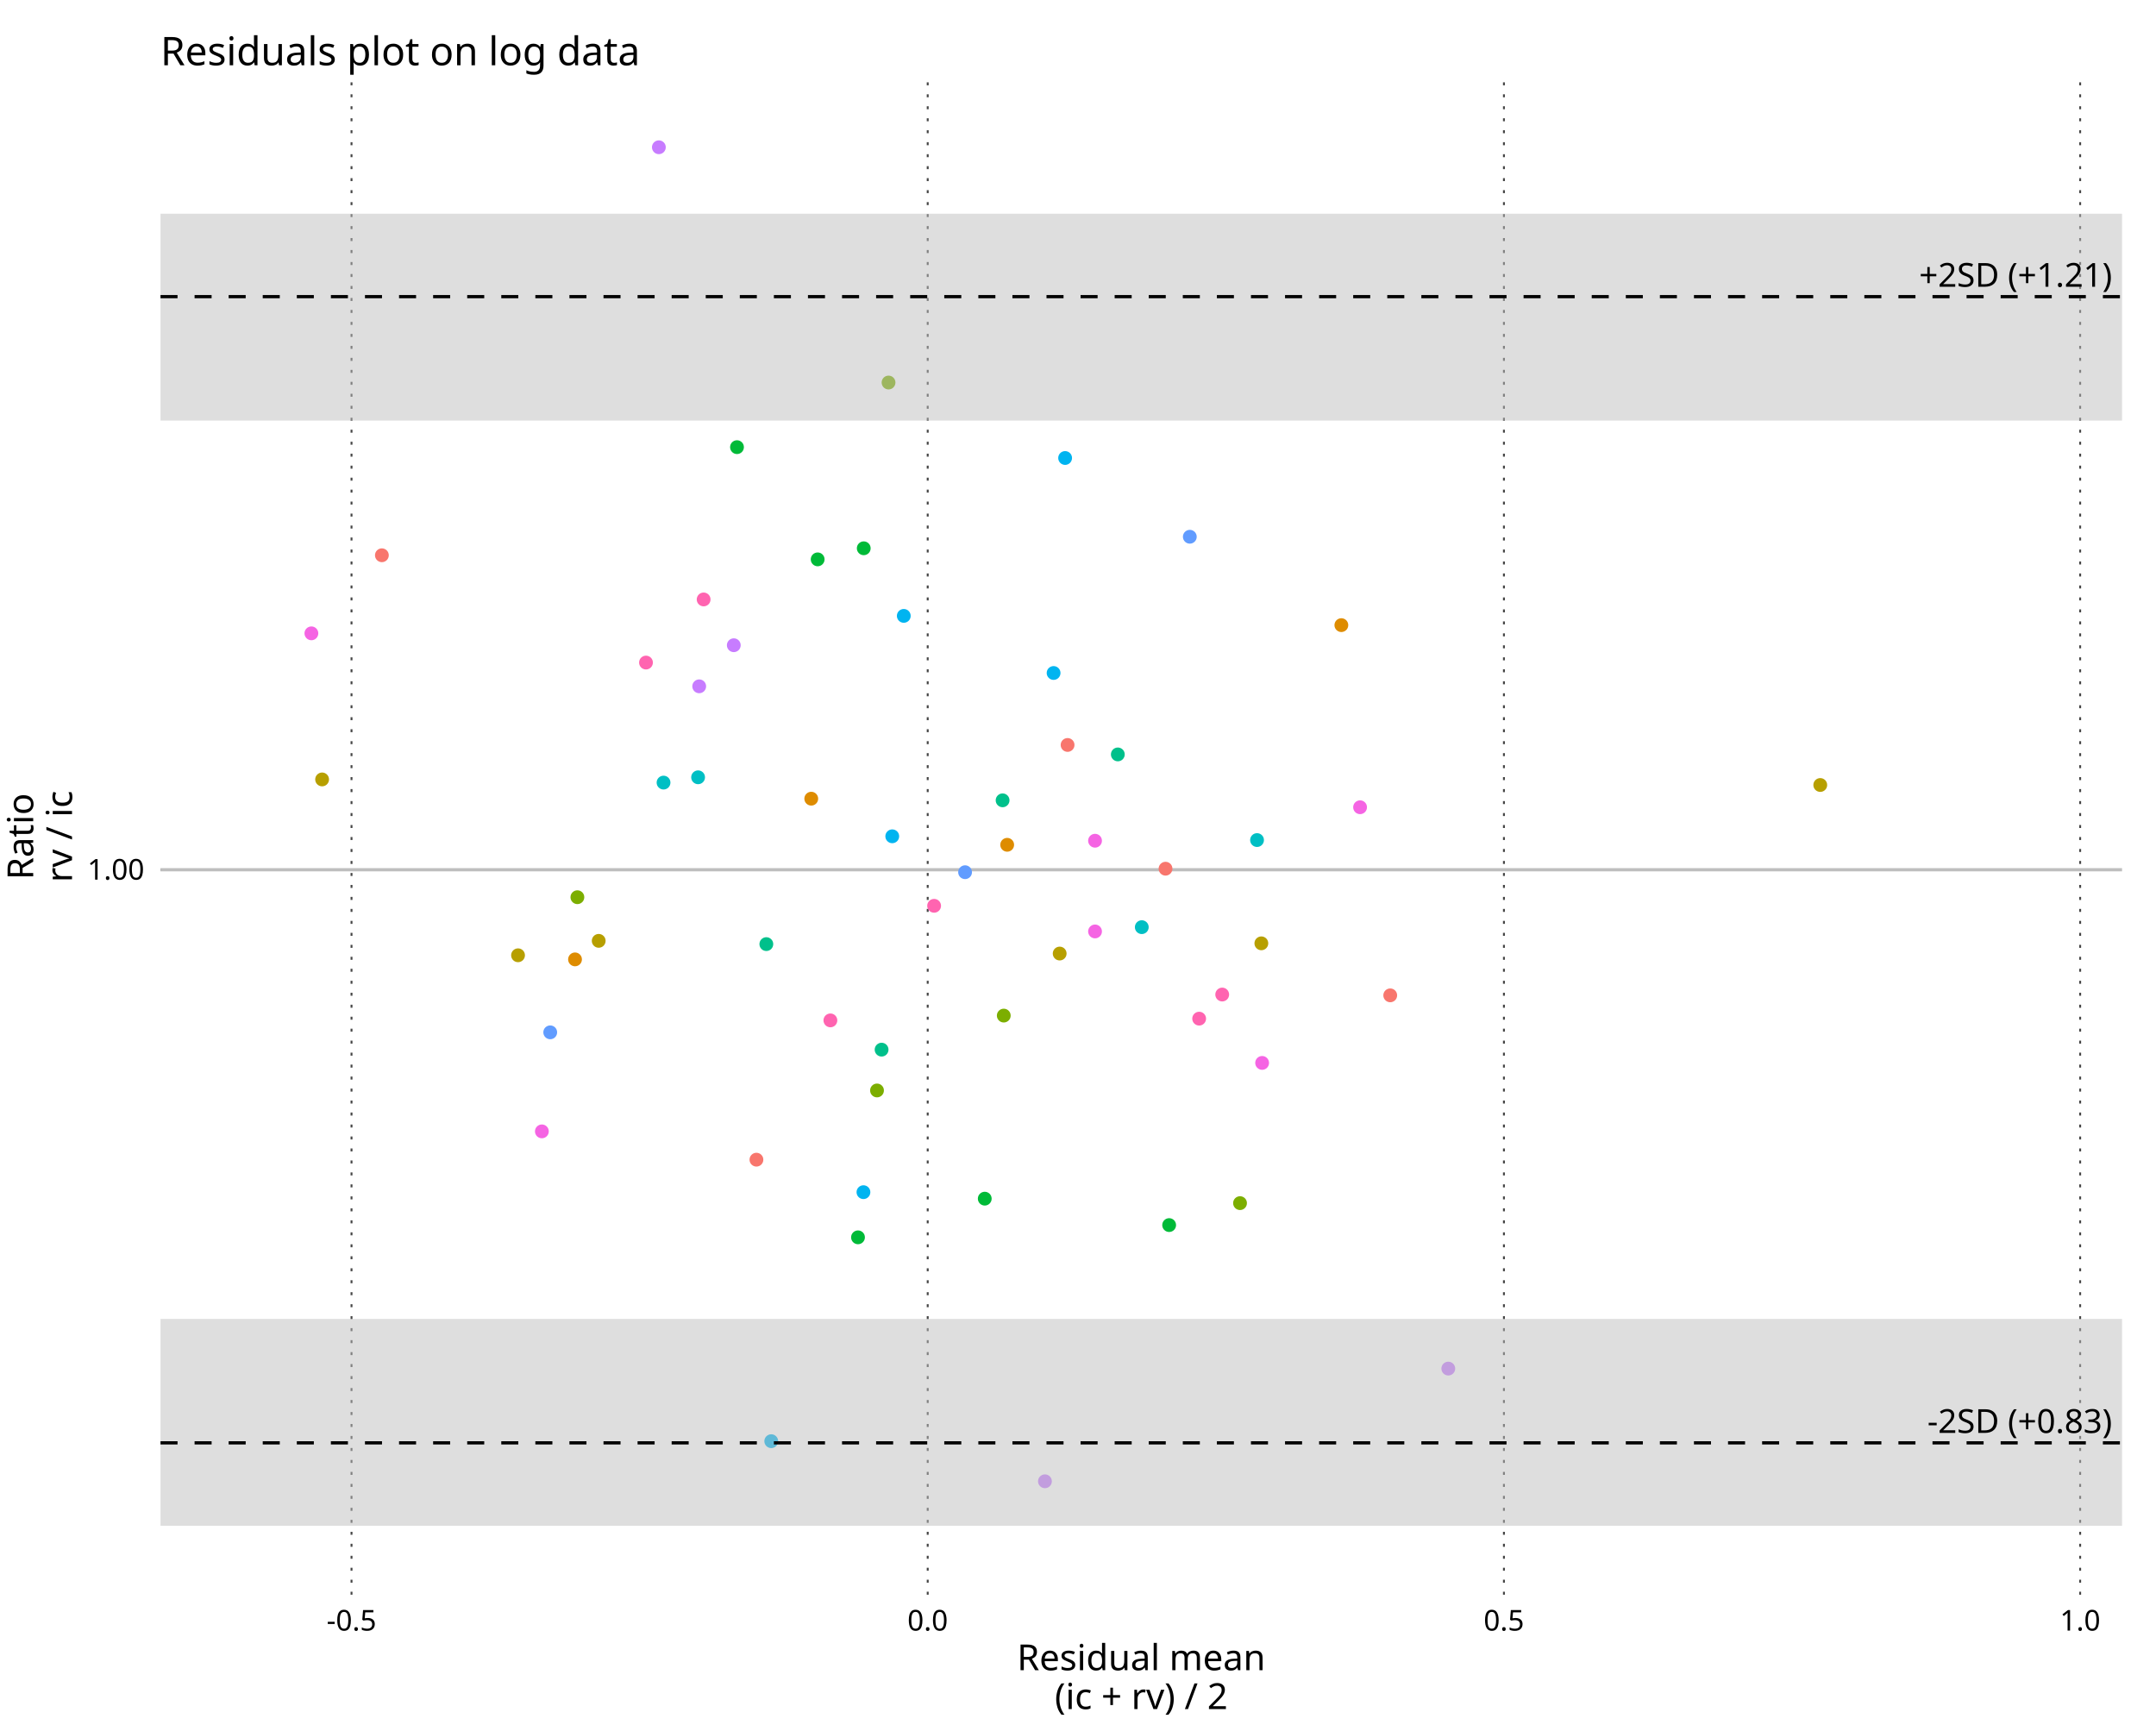
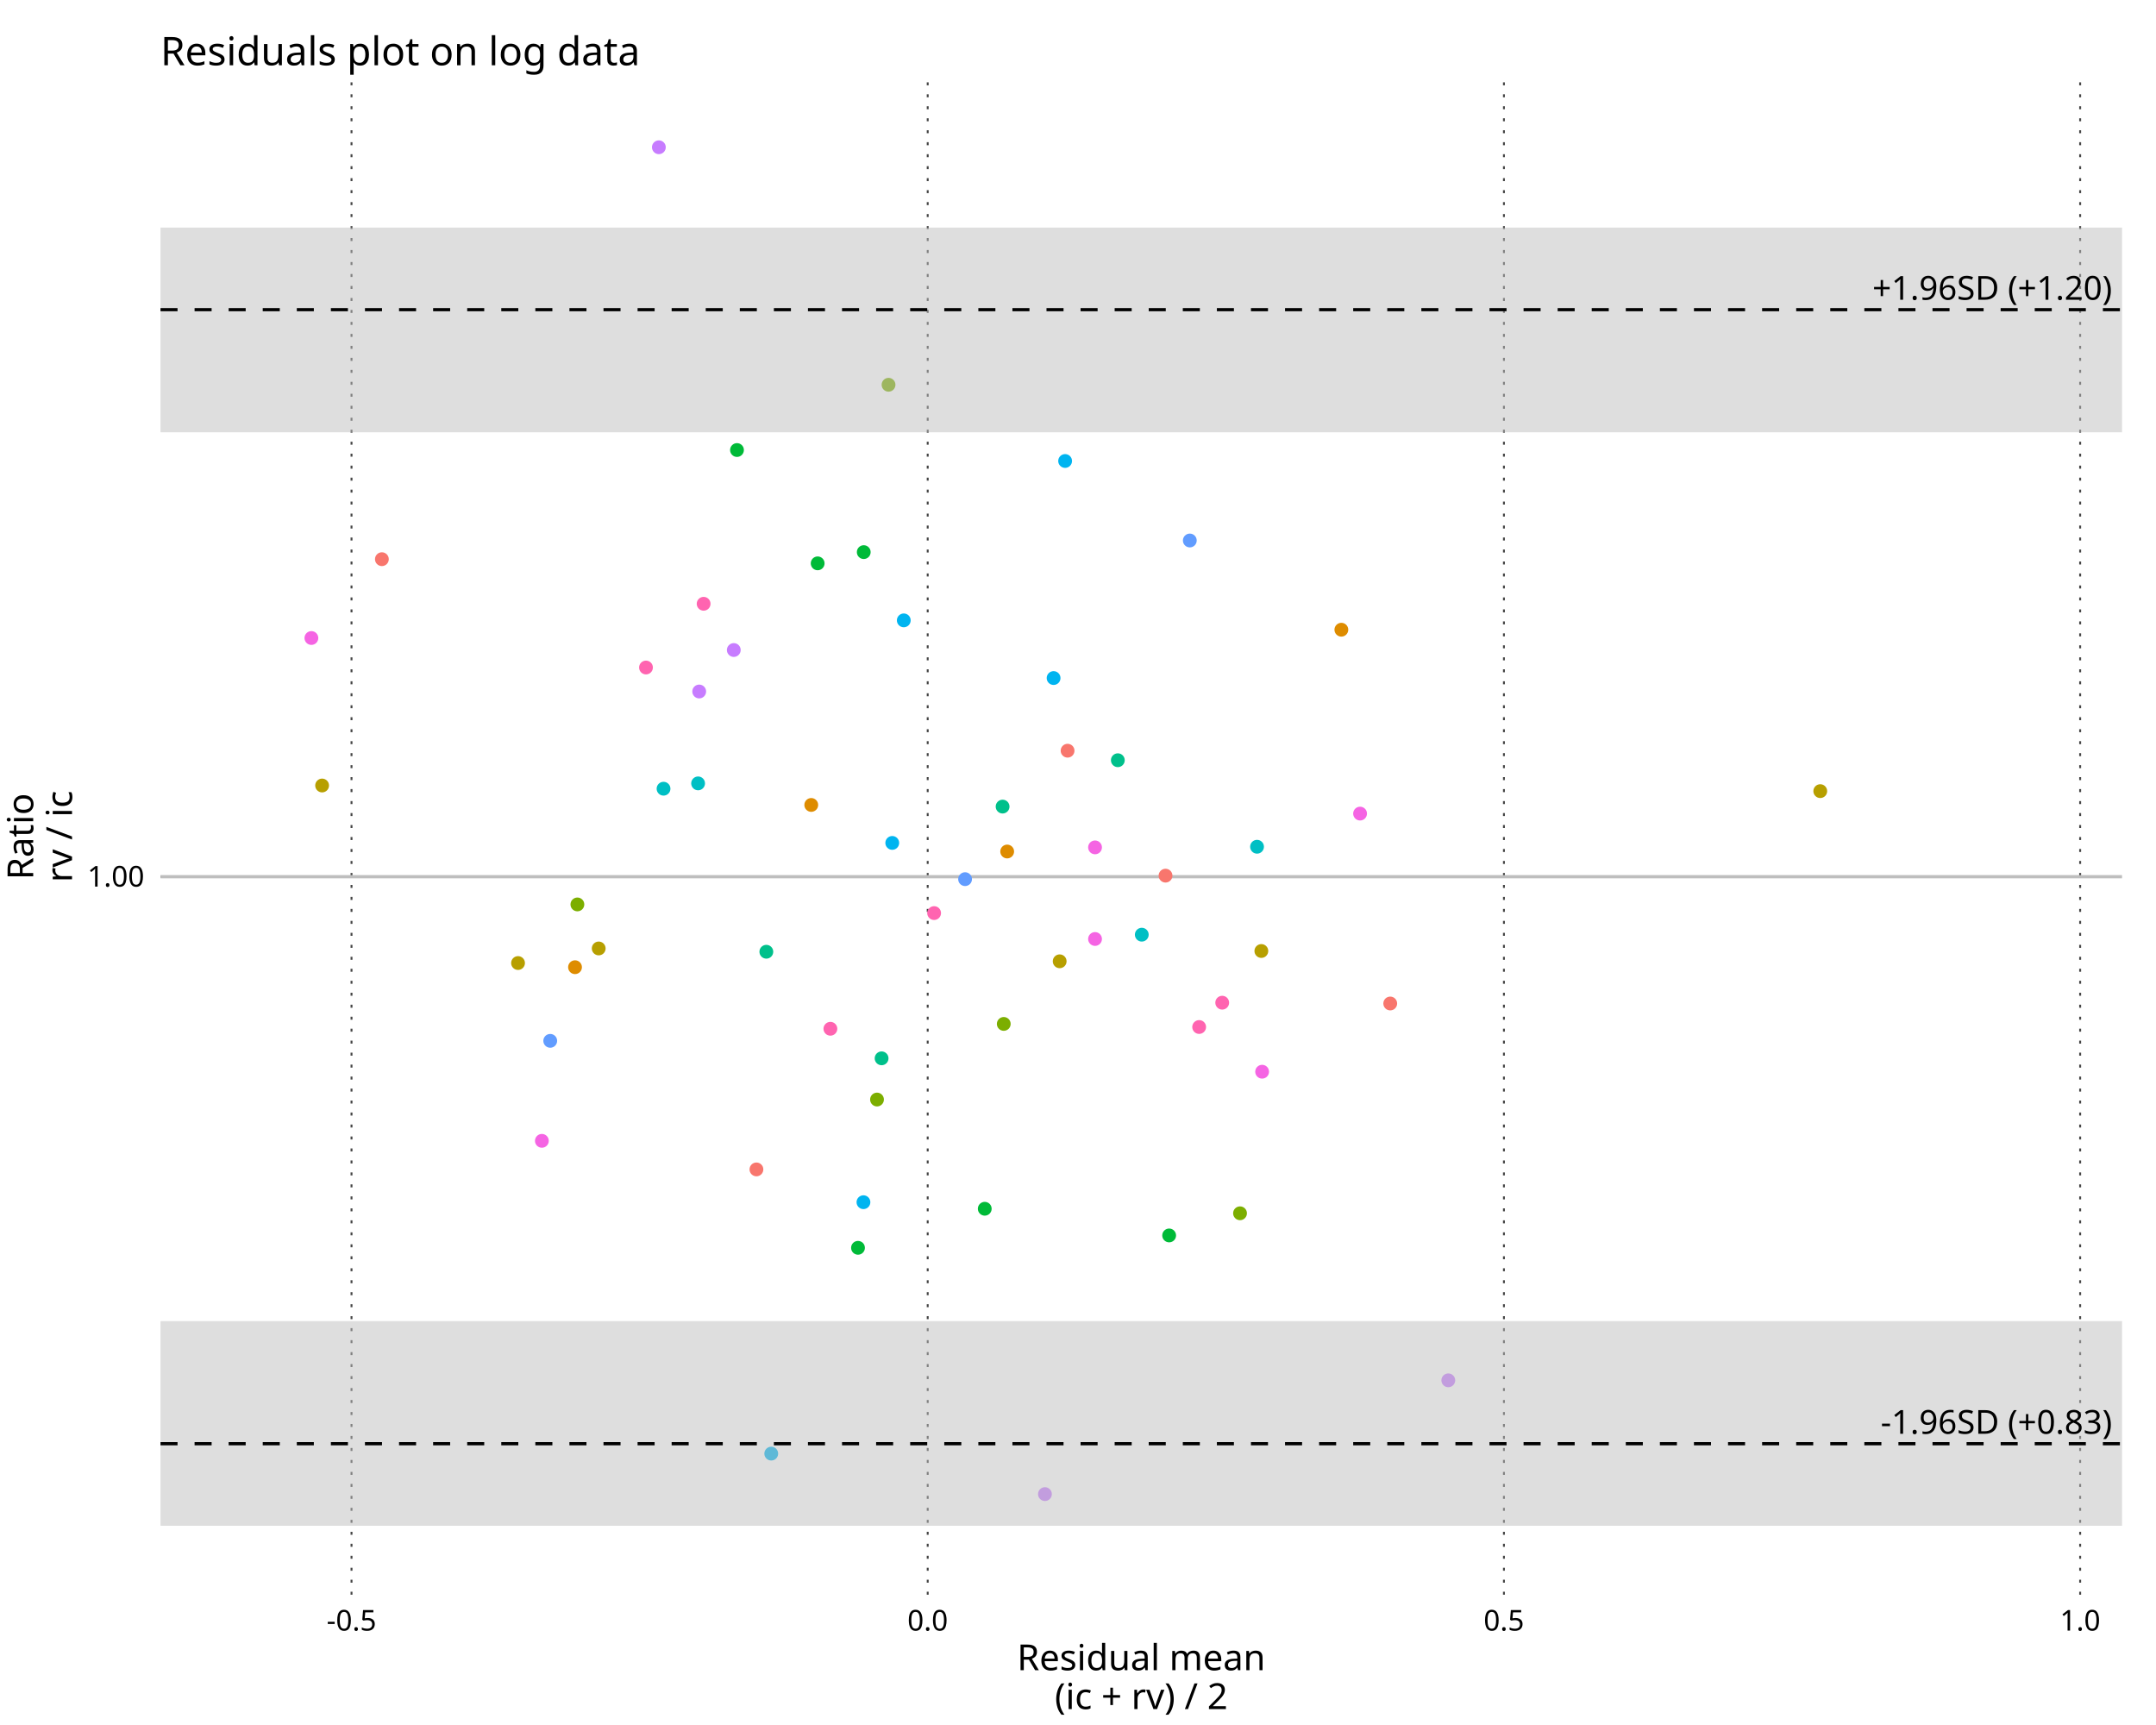
<svg xmlns="http://www.w3.org/2000/svg" class="svglite" data-engine-version="2.0" width="720.00pt" height="576.00pt" viewBox="0 0 720.00 576.00">
  <defs>
    <style type="text/css">
    .svglite line, .svglite polyline, .svglite polygon, .svglite path, .svglite rect, .svglite circle {
      fill: none;
      stroke: #000000;
      stroke-linecap: round;
      stroke-linejoin: round;
      stroke-miterlimit: 10.00;
    }
  </style>
  </defs>
  <rect width="100%" height="100%" style="stroke: none; fill: #FFFFFF;" />
  <defs>
    <clipPath id="cpMC4wMHw3MjAuMDB8MC4wMHw1NzYuMDA=">
      <rect x="0.00" y="0.00" width="720.00" height="576.00" />
    </clipPath>
  </defs>
  <g clip-path="url(#cpMC4wMHw3MjAuMDB8MC4wMHw1NzYuMDA=)">
</g>
  <defs>
    <clipPath id="cpNTMuNjB8NzA4LjY2fDI2LjE1fDUzMi40OQ==">
      <rect x="53.60" y="26.15" width="655.06" height="506.34" />
    </clipPath>
  </defs>
  <g clip-path="url(#cpNTMuNjB8NzA4LjY2fDI2LjE1fDUzMi40OQ==)">
-     <polyline points="53.60,290.42 708.66,290.42 " style="stroke-width: 0.64; stroke: #454545; stroke-dasharray: 1.00,3.00; stroke-linecap: butt;" />
+     <polyline points="53.60,292.74 708.66,292.74 " style="stroke-width: 0.64; stroke: #454545; stroke-dasharray: 1.00,3.00; stroke-linecap: butt;" />
    <polyline points="117.39,532.49 117.39,26.15 " style="stroke-width: 0.64; stroke: #454545; stroke-dasharray: 1.00,3.00; stroke-linecap: butt;" />
    <polyline points="309.81,532.49 309.81,26.15 " style="stroke-width: 0.64; stroke: #454545; stroke-dasharray: 1.00,3.00; stroke-linecap: butt;" />
    <polyline points="502.24,532.49 502.24,26.15 " style="stroke-width: 0.64; stroke: #454545; stroke-dasharray: 1.00,3.00; stroke-linecap: butt;" />
    <polyline points="694.67,532.49 694.67,26.15 " style="stroke-width: 0.64; stroke: #454545; stroke-dasharray: 1.00,3.00; stroke-linecap: butt;" />
-     <polyline points="53.60,290.42 60.42,290.42 67.25,290.42 74.07,290.42 80.89,290.42 87.72,290.42 94.54,290.42 101.36,290.42 108.19,290.42 115.01,290.42 121.83,290.42 128.66,290.42 135.48,290.42 142.30,290.42 149.13,290.42 155.95,290.42 162.78,290.42 169.60,290.42 176.42,290.42 183.25,290.42 190.07,290.42 196.89,290.42 203.72,290.42 210.54,290.42 217.36,290.42 224.19,290.42 231.01,290.42 237.83,290.42 244.66,290.42 251.48,290.42 258.31,290.42 265.13,290.42 271.95,290.42 278.78,290.42 285.60,290.42 292.42,290.42 299.25,290.42 306.07,290.42 312.89,290.42 319.72,290.42 326.54,290.42 333.36,290.42 340.19,290.42 347.01,290.42 353.84,290.42 360.66,290.42 367.48,290.42 374.31,290.42 381.13,290.42 387.95,290.42 394.78,290.42 401.60,290.42 408.42,290.42 415.25,290.42 422.07,290.42 428.89,290.42 435.72,290.42 442.54,290.42 449.37,290.42 456.19,290.42 463.01,290.42 469.84,290.42 476.66,290.42 483.48,290.42 490.31,290.42 497.13,290.42 503.95,290.42 510.78,290.42 517.60,290.42 524.42,290.42 531.25,290.42 538.07,290.42 544.90,290.42 551.72,290.42 558.54,290.42 565.37,290.42 572.19,290.42 579.01,290.42 585.84,290.42 592.66,290.42 599.48,290.42 606.31,290.42 613.13,290.42 619.95,290.42 626.78,290.42 633.60,290.42 640.43,290.42 647.25,290.42 654.07,290.42 660.90,290.42 667.72,290.42 674.54,290.42 681.37,290.42 688.19,290.42 695.01,290.42 701.84,290.42 708.66,290.42 " style="stroke-width: 1.07; stroke: #BEBEBE; stroke-linecap: butt;" />
-     <circle cx="389.23" cy="290.07" r="1.95" style="stroke-width: 0.71; stroke: #F8766D; fill: #F8766D;" />
-     <circle cx="127.53" cy="185.41" r="1.95" style="stroke-width: 0.71; stroke: #F8766D; fill: #F8766D;" />
-     <circle cx="464.27" cy="332.36" r="1.95" style="stroke-width: 0.71; stroke: #F8766D; fill: #F8766D;" />
-     <circle cx="252.61" cy="387.23" r="1.95" style="stroke-width: 0.71; stroke: #F8766D; fill: #F8766D;" />
-     <circle cx="356.52" cy="248.75" r="1.95" style="stroke-width: 0.71; stroke: #F8766D; fill: #F8766D;" />
-     <circle cx="192.03" cy="320.35" r="1.95" style="stroke-width: 0.71; stroke: #DE8C00; fill: #DE8C00;" />
-     <circle cx="447.95" cy="208.74" r="1.95" style="stroke-width: 0.71; stroke: #DE8C00; fill: #DE8C00;" />
-     <circle cx="336.35" cy="282.09" r="1.95" style="stroke-width: 0.71; stroke: #DE8C00; fill: #DE8C00;" />
-     <circle cx="270.92" cy="266.69" r="1.95" style="stroke-width: 0.71; stroke: #DE8C00; fill: #DE8C00;" />
-     <circle cx="107.57" cy="260.26" r="1.95" style="stroke-width: 0.71; stroke: #B79F00; fill: #B79F00;" />
-     <circle cx="353.88" cy="318.40" r="1.95" style="stroke-width: 0.71; stroke: #B79F00; fill: #B79F00;" />
-     <circle cx="199.94" cy="314.16" r="1.95" style="stroke-width: 0.71; stroke: #B79F00; fill: #B79F00;" />
-     <circle cx="173.00" cy="318.98" r="1.95" style="stroke-width: 0.71; stroke: #B79F00; fill: #B79F00;" />
-     <circle cx="607.88" cy="262.12" r="1.95" style="stroke-width: 0.71; stroke: #B79F00; fill: #B79F00;" />
-     <circle cx="421.23" cy="314.99" r="1.95" style="stroke-width: 0.71; stroke: #B79F00; fill: #B79F00;" />
-     <circle cx="296.73" cy="127.73" r="1.95" style="stroke-width: 0.71; stroke: #7CAE00; fill: #7CAE00;" />
-     <circle cx="192.82" cy="299.59" r="1.95" style="stroke-width: 0.71; stroke: #7CAE00; fill: #7CAE00;" />
-     <circle cx="292.88" cy="364.12" r="1.95" style="stroke-width: 0.71; stroke: #7CAE00; fill: #7CAE00;" />
-     <circle cx="335.21" cy="339.12" r="1.95" style="stroke-width: 0.71; stroke: #7CAE00; fill: #7CAE00;" />
-     <circle cx="414.11" cy="401.74" r="1.95" style="stroke-width: 0.71; stroke: #7CAE00; fill: #7CAE00;" />
-     <circle cx="390.44" cy="409.07" r="1.95" style="stroke-width: 0.71; stroke: #00BA38; fill: #00BA38;" />
-     <circle cx="328.86" cy="400.25" r="1.95" style="stroke-width: 0.71; stroke: #00BA38; fill: #00BA38;" />
-     <circle cx="286.53" cy="413.16" r="1.95" style="stroke-width: 0.71; stroke: #00BA38; fill: #00BA38;" />
-     <circle cx="288.45" cy="183.08" r="1.95" style="stroke-width: 0.71; stroke: #00BA38; fill: #00BA38;" />
-     <circle cx="246.12" cy="149.31" r="1.95" style="stroke-width: 0.71; stroke: #00BA38; fill: #00BA38;" />
-     <circle cx="273.06" cy="186.78" r="1.95" style="stroke-width: 0.71; stroke: #00BA38; fill: #00BA38;" />
-     <circle cx="294.41" cy="350.49" r="1.95" style="stroke-width: 0.71; stroke: #00C08B; fill: #00C08B;" />
-     <circle cx="373.30" cy="251.91" r="1.95" style="stroke-width: 0.71; stroke: #00C08B; fill: #00C08B;" />
-     <circle cx="255.92" cy="315.25" r="1.95" style="stroke-width: 0.71; stroke: #00C08B; fill: #00C08B;" />
-     <circle cx="334.82" cy="267.24" r="1.95" style="stroke-width: 0.71; stroke: #00C08B; fill: #00C08B;" />
-     <circle cx="419.79" cy="280.51" r="1.95" style="stroke-width: 0.71; stroke: #00BFC4; fill: #00BFC4;" />
-     <circle cx="233.13" cy="259.55" r="1.95" style="stroke-width: 0.71; stroke: #00BFC4; fill: #00BFC4;" />
-     <circle cx="221.59" cy="261.32" r="1.95" style="stroke-width: 0.71; stroke: #00BFC4; fill: #00BFC4;" />
-     <circle cx="381.30" cy="309.59" r="1.95" style="stroke-width: 0.71; stroke: #00BFC4; fill: #00BFC4;" />
-     <circle cx="257.56" cy="481.23" r="1.95" style="stroke-width: 0.71; stroke: #00B4F0; fill: #00B4F0;" />
-     <circle cx="288.35" cy="398.08" r="1.95" style="stroke-width: 0.71; stroke: #00B4F0; fill: #00B4F0;" />
-     <circle cx="297.97" cy="279.25" r="1.95" style="stroke-width: 0.71; stroke: #00B4F0; fill: #00B4F0;" />
-     <circle cx="301.82" cy="205.65" r="1.95" style="stroke-width: 0.71; stroke: #00B4F0; fill: #00B4F0;" />
-     <circle cx="351.85" cy="224.72" r="1.95" style="stroke-width: 0.71; stroke: #00B4F0; fill: #00B4F0;" />
-     <circle cx="355.70" cy="152.93" r="1.95" style="stroke-width: 0.71; stroke: #00B4F0; fill: #00B4F0;" />
-     <circle cx="322.29" cy="291.24" r="1.95" style="stroke-width: 0.71; stroke: #619CFF; fill: #619CFF;" />
-     <circle cx="397.34" cy="179.23" r="1.95" style="stroke-width: 0.71; stroke: #619CFF; fill: #619CFF;" />
-     <circle cx="183.75" cy="344.71" r="1.95" style="stroke-width: 0.71; stroke: #619CFF; fill: #619CFF;" />
-     <circle cx="348.96" cy="494.62" r="1.95" style="stroke-width: 0.71; stroke: #C77CFF; fill: #C77CFF;" />
-     <circle cx="483.66" cy="456.99" r="1.95" style="stroke-width: 0.71; stroke: #C77CFF; fill: #C77CFF;" />
+     <polyline points="53.60,292.74 60.42,292.74 67.25,292.74 74.07,292.74 80.89,292.74 87.72,292.74 94.54,292.74 101.36,292.74 108.19,292.74 115.01,292.74 121.83,292.74 128.66,292.74 135.48,292.74 142.30,292.74 149.13,292.74 155.95,292.74 162.78,292.74 169.60,292.74 176.42,292.74 183.25,292.74 190.07,292.74 196.89,292.74 203.72,292.74 210.54,292.74 217.36,292.74 224.19,292.74 231.01,292.74 237.83,292.74 244.66,292.74 251.48,292.74 258.31,292.74 265.13,292.74 271.95,292.74 278.78,292.74 285.60,292.74 292.42,292.74 299.25,292.74 306.07,292.74 312.89,292.74 319.72,292.74 326.54,292.74 333.36,292.74 340.19,292.74 347.01,292.74 353.84,292.74 360.66,292.74 367.48,292.74 374.31,292.74 381.13,292.74 387.95,292.74 394.78,292.74 401.60,292.74 408.42,292.74 415.25,292.74 422.07,292.74 428.89,292.74 435.72,292.74 442.54,292.74 449.37,292.74 456.19,292.74 463.01,292.74 469.84,292.74 476.66,292.74 483.48,292.74 490.31,292.74 497.13,292.74 503.95,292.74 510.78,292.74 517.60,292.74 524.42,292.74 531.25,292.74 538.07,292.74 544.90,292.74 551.72,292.74 558.54,292.74 565.37,292.74 572.19,292.74 579.01,292.74 585.84,292.74 592.66,292.74 599.48,292.74 606.31,292.74 613.13,292.74 619.95,292.74 626.78,292.74 633.60,292.74 640.43,292.74 647.25,292.74 654.07,292.74 660.90,292.74 667.72,292.74 674.54,292.74 681.37,292.74 688.19,292.74 695.01,292.74 701.84,292.74 708.66,292.74 " style="stroke-width: 1.07; stroke: #BEBEBE; stroke-linecap: butt;" />
+     <circle cx="389.23" cy="292.39" r="1.95" style="stroke-width: 0.71; stroke: #F8766D; fill: #F8766D;" />
+     <circle cx="127.53" cy="186.72" r="1.95" style="stroke-width: 0.71; stroke: #F8766D; fill: #F8766D;" />
+     <circle cx="464.27" cy="335.08" r="1.95" style="stroke-width: 0.71; stroke: #F8766D; fill: #F8766D;" />
+     <circle cx="252.61" cy="390.48" r="1.95" style="stroke-width: 0.71; stroke: #F8766D; fill: #F8766D;" />
+     <circle cx="356.52" cy="250.67" r="1.95" style="stroke-width: 0.71; stroke: #F8766D; fill: #F8766D;" />
+     <circle cx="192.03" cy="322.96" r="1.95" style="stroke-width: 0.71; stroke: #DE8C00; fill: #DE8C00;" />
+     <circle cx="447.95" cy="210.27" r="1.95" style="stroke-width: 0.71; stroke: #DE8C00; fill: #DE8C00;" />
+     <circle cx="336.35" cy="284.33" r="1.95" style="stroke-width: 0.71; stroke: #DE8C00; fill: #DE8C00;" />
+     <circle cx="270.92" cy="268.78" r="1.95" style="stroke-width: 0.71; stroke: #DE8C00; fill: #DE8C00;" />
+     <circle cx="107.57" cy="262.29" r="1.95" style="stroke-width: 0.71; stroke: #B79F00; fill: #B79F00;" />
+     <circle cx="353.88" cy="320.99" r="1.95" style="stroke-width: 0.71; stroke: #B79F00; fill: #B79F00;" />
+     <circle cx="199.94" cy="316.70" r="1.95" style="stroke-width: 0.71; stroke: #B79F00; fill: #B79F00;" />
+     <circle cx="173.00" cy="321.57" r="1.95" style="stroke-width: 0.71; stroke: #B79F00; fill: #B79F00;" />
+     <circle cx="607.88" cy="264.17" r="1.95" style="stroke-width: 0.71; stroke: #B79F00; fill: #B79F00;" />
+     <circle cx="421.23" cy="317.55" r="1.95" style="stroke-width: 0.71; stroke: #B79F00; fill: #B79F00;" />
+     <circle cx="296.73" cy="128.48" r="1.95" style="stroke-width: 0.71; stroke: #7CAE00; fill: #7CAE00;" />
+     <circle cx="192.82" cy="302.00" r="1.95" style="stroke-width: 0.71; stroke: #7CAE00; fill: #7CAE00;" />
+     <circle cx="292.88" cy="367.15" r="1.95" style="stroke-width: 0.71; stroke: #7CAE00; fill: #7CAE00;" />
+     <circle cx="335.21" cy="341.90" r="1.95" style="stroke-width: 0.71; stroke: #7CAE00; fill: #7CAE00;" />
+     <circle cx="414.11" cy="405.13" r="1.95" style="stroke-width: 0.71; stroke: #7CAE00; fill: #7CAE00;" />
+     <circle cx="390.44" cy="412.53" r="1.95" style="stroke-width: 0.71; stroke: #00BA38; fill: #00BA38;" />
+     <circle cx="328.86" cy="403.62" r="1.95" style="stroke-width: 0.71; stroke: #00BA38; fill: #00BA38;" />
+     <circle cx="286.53" cy="416.66" r="1.95" style="stroke-width: 0.71; stroke: #00BA38; fill: #00BA38;" />
+     <circle cx="288.45" cy="184.36" r="1.95" style="stroke-width: 0.71; stroke: #00BA38; fill: #00BA38;" />
+     <circle cx="246.12" cy="150.27" r="1.95" style="stroke-width: 0.71; stroke: #00BA38; fill: #00BA38;" />
+     <circle cx="273.06" cy="188.11" r="1.95" style="stroke-width: 0.71; stroke: #00BA38; fill: #00BA38;" />
+     <circle cx="294.41" cy="353.39" r="1.95" style="stroke-width: 0.71; stroke: #00C08B; fill: #00C08B;" />
+     <circle cx="373.30" cy="253.85" r="1.95" style="stroke-width: 0.71; stroke: #00C08B; fill: #00C08B;" />
+     <circle cx="255.92" cy="317.80" r="1.95" style="stroke-width: 0.71; stroke: #00C08B; fill: #00C08B;" />
+     <circle cx="334.82" cy="269.33" r="1.95" style="stroke-width: 0.71; stroke: #00C08B; fill: #00C08B;" />
+     <circle cx="419.79" cy="282.74" r="1.95" style="stroke-width: 0.71; stroke: #00BFC4; fill: #00BFC4;" />
+     <circle cx="233.13" cy="261.58" r="1.95" style="stroke-width: 0.71; stroke: #00BFC4; fill: #00BFC4;" />
+     <circle cx="221.59" cy="263.36" r="1.95" style="stroke-width: 0.71; stroke: #00BFC4; fill: #00BFC4;" />
+     <circle cx="381.30" cy="312.10" r="1.95" style="stroke-width: 0.71; stroke: #00BFC4; fill: #00BFC4;" />
+     <circle cx="257.56" cy="485.38" r="1.95" style="stroke-width: 0.71; stroke: #00B4F0; fill: #00B4F0;" />
+     <circle cx="288.35" cy="401.43" r="1.95" style="stroke-width: 0.71; stroke: #00B4F0; fill: #00B4F0;" />
+     <circle cx="297.97" cy="281.46" r="1.95" style="stroke-width: 0.71; stroke: #00B4F0; fill: #00B4F0;" />
+     <circle cx="301.82" cy="207.15" r="1.95" style="stroke-width: 0.71; stroke: #00B4F0; fill: #00B4F0;" />
+     <circle cx="351.85" cy="226.41" r="1.95" style="stroke-width: 0.71; stroke: #00B4F0; fill: #00B4F0;" />
+     <circle cx="355.70" cy="153.93" r="1.95" style="stroke-width: 0.71; stroke: #00B4F0; fill: #00B4F0;" />
+     <circle cx="322.29" cy="293.56" r="1.95" style="stroke-width: 0.71; stroke: #619CFF; fill: #619CFF;" />
+     <circle cx="397.34" cy="180.48" r="1.95" style="stroke-width: 0.71; stroke: #619CFF; fill: #619CFF;" />
+     <circle cx="183.75" cy="347.55" r="1.95" style="stroke-width: 0.71; stroke: #619CFF; fill: #619CFF;" />
+     <circle cx="348.96" cy="498.90" r="1.95" style="stroke-width: 0.71; stroke: #C77CFF; fill: #C77CFF;" />
+     <circle cx="483.66" cy="460.91" r="1.95" style="stroke-width: 0.71; stroke: #C77CFF; fill: #C77CFF;" />
    <circle cx="220.03" cy="49.17" r="1.95" style="stroke-width: 0.71; stroke: #C77CFF; fill: #C77CFF;" />
-     <circle cx="233.50" cy="229.17" r="1.95" style="stroke-width: 0.71; stroke: #C77CFF; fill: #C77CFF;" />
-     <circle cx="245.05" cy="215.45" r="1.95" style="stroke-width: 0.71; stroke: #C77CFF; fill: #C77CFF;" />
-     <circle cx="454.20" cy="269.55" r="1.95" style="stroke-width: 0.71; stroke: #F564E3; fill: #F564E3;" />
-     <circle cx="103.99" cy="211.48" r="1.95" style="stroke-width: 0.71; stroke: #F564E3; fill: #F564E3;" />
-     <circle cx="365.69" cy="280.73" r="1.95" style="stroke-width: 0.71; stroke: #F564E3; fill: #F564E3;" />
-     <circle cx="365.69" cy="311.02" r="1.95" style="stroke-width: 0.71; stroke: #F564E3; fill: #F564E3;" />
-     <circle cx="421.49" cy="354.92" r="1.95" style="stroke-width: 0.71; stroke: #F564E3; fill: #F564E3;" />
-     <circle cx="180.96" cy="377.78" r="1.95" style="stroke-width: 0.71; stroke: #F564E3; fill: #F564E3;" />
-     <circle cx="400.46" cy="340.14" r="1.95" style="stroke-width: 0.71; stroke: #FF64B0; fill: #FF64B0;" />
-     <circle cx="277.31" cy="340.72" r="1.95" style="stroke-width: 0.71; stroke: #FF64B0; fill: #FF64B0;" />
-     <circle cx="234.98" cy="200.16" r="1.95" style="stroke-width: 0.71; stroke: #FF64B0; fill: #FF64B0;" />
-     <circle cx="215.73" cy="221.24" r="1.95" style="stroke-width: 0.71; stroke: #FF64B0; fill: #FF64B0;" />
-     <circle cx="311.95" cy="302.46" r="1.95" style="stroke-width: 0.71; stroke: #FF64B0; fill: #FF64B0;" />
-     <circle cx="408.16" cy="332.09" r="1.95" style="stroke-width: 0.71; stroke: #FF64B0; fill: #FF64B0;" />
-     <polygon points="53.60,509.47 60.42,509.47 67.25,509.47 74.07,509.47 80.89,509.47 87.72,509.47 94.54,509.47 101.36,509.47 108.19,509.47 115.01,509.47 121.83,509.47 128.66,509.47 135.48,509.47 142.30,509.47 149.13,509.47 155.95,509.47 162.78,509.47 169.60,509.47 176.42,509.47 183.25,509.47 190.07,509.47 196.89,509.47 203.72,509.47 210.54,509.47 217.36,509.47 224.19,509.47 231.01,509.47 237.83,509.47 244.66,509.47 251.48,509.47 258.31,509.47 265.13,509.47 271.95,509.47 278.78,509.47 285.60,509.47 292.42,509.47 299.25,509.47 306.07,509.47 312.89,509.47 319.72,509.47 326.54,509.47 333.36,509.47 340.19,509.47 347.01,509.47 353.84,509.47 360.66,509.47 367.48,509.47 374.31,509.47 381.13,509.47 387.95,509.47 394.78,509.47 401.60,509.47 408.42,509.47 415.25,509.47 422.07,509.47 428.89,509.47 435.72,509.47 442.54,509.47 449.37,509.47 456.19,509.47 463.01,509.47 469.84,509.47 476.66,509.47 483.48,509.47 490.31,509.47 497.13,509.47 503.95,509.47 510.78,509.47 517.60,509.47 524.42,509.47 531.25,509.47 538.07,509.47 544.90,509.47 551.72,509.47 558.54,509.47 565.37,509.47 572.19,509.47 579.01,509.47 585.84,509.47 592.66,509.47 599.48,509.47 606.31,509.47 613.13,509.47 619.95,509.47 626.78,509.47 633.60,509.47 640.43,509.47 647.25,509.47 654.07,509.47 660.90,509.47 667.72,509.47 674.54,509.47 681.37,509.47 688.19,509.47 695.01,509.47 701.84,509.47 708.66,509.47 708.66,485.93 708.66,462.92 708.66,440.41 701.84,440.41 695.01,440.41 688.19,440.41 681.37,440.41 674.54,440.41 667.72,440.41 660.90,440.41 654.07,440.41 647.25,440.41 640.43,440.41 633.60,440.41 626.78,440.41 619.95,440.41 613.13,440.41 606.31,440.41 599.48,440.41 592.66,440.41 585.84,440.41 579.01,440.41 572.19,440.41 565.37,440.41 558.54,440.41 551.72,440.41 544.90,440.41 538.07,440.41 531.25,440.41 524.42,440.41 517.60,440.41 510.78,440.41 503.95,440.41 497.13,440.41 490.31,440.41 483.48,440.41 476.66,440.41 469.84,440.41 463.01,440.41 456.19,440.41 449.37,440.41 442.54,440.41 435.72,440.41 428.89,440.41 422.07,440.41 415.25,440.41 408.42,440.41 401.60,440.41 394.78,440.41 387.95,440.41 381.13,440.41 374.31,440.41 367.48,440.41 360.66,440.41 353.84,440.41 347.01,440.41 340.19,440.41 333.36,440.41 326.54,440.41 319.72,440.41 312.89,440.41 306.07,440.41 299.25,440.41 292.42,440.41 285.60,440.41 278.78,440.41 271.95,440.41 265.13,440.41 258.31,440.41 251.48,440.41 244.66,440.41 237.83,440.41 231.01,440.41 224.19,440.41 217.36,440.41 210.54,440.41 203.72,440.41 196.89,440.41 190.07,440.41 183.25,440.41 176.42,440.41 169.60,440.41 162.78,440.41 155.95,440.41 149.13,440.41 142.30,440.41 135.48,440.41 128.66,440.41 121.83,440.41 115.01,440.41 108.19,440.41 101.36,440.41 94.54,440.41 87.72,440.41 80.89,440.41 74.07,440.41 67.25,440.41 60.42,440.41 53.60,440.41 53.60,462.92 53.60,485.93 " style="stroke-width: 1.07; stroke: none; stroke-linecap: butt; stroke-linejoin: miter; fill: #BEBEBE; fill-opacity: 0.50;" />
-     <polygon points="53.60,71.37 60.42,71.37 67.25,71.37 74.07,71.37 80.89,71.37 87.72,71.37 94.54,71.37 101.36,71.37 108.19,71.37 115.01,71.37 121.83,71.37 128.66,71.37 135.48,71.37 142.30,71.37 149.13,71.37 155.95,71.37 162.78,71.37 169.60,71.37 176.42,71.37 183.25,71.37 190.07,71.37 196.89,71.37 203.72,71.37 210.54,71.37 217.36,71.37 224.19,71.37 231.01,71.37 237.83,71.37 244.66,71.37 251.48,71.37 258.31,71.37 265.13,71.37 271.95,71.37 278.78,71.37 285.60,71.37 292.42,71.37 299.25,71.37 306.07,71.37 312.89,71.37 319.72,71.37 326.54,71.37 333.36,71.37 340.19,71.37 347.01,71.37 353.84,71.37 360.66,71.37 367.48,71.37 374.31,71.37 381.13,71.37 387.95,71.37 394.78,71.37 401.60,71.37 408.42,71.37 415.25,71.37 422.07,71.37 428.89,71.37 435.72,71.37 442.54,71.37 449.37,71.37 456.19,71.37 463.01,71.37 469.84,71.37 476.66,71.37 483.48,71.37 490.31,71.37 497.13,71.37 503.95,71.37 510.78,71.37 517.60,71.37 524.42,71.37 531.25,71.37 538.07,71.37 544.90,71.37 551.72,71.37 558.54,71.37 565.37,71.37 572.19,71.37 579.01,71.37 585.84,71.37 592.66,71.37 599.48,71.37 606.31,71.37 613.13,71.37 619.95,71.37 626.78,71.37 633.60,71.37 640.43,71.37 647.25,71.37 654.07,71.37 660.90,71.37 667.72,71.37 674.54,71.37 681.37,71.37 688.19,71.37 695.01,71.37 701.84,71.37 708.66,71.37 708.66,93.87 708.66,116.89 708.66,140.43 701.84,140.43 695.01,140.43 688.19,140.43 681.37,140.43 674.54,140.43 667.72,140.43 660.90,140.43 654.07,140.43 647.25,140.43 640.43,140.43 633.60,140.43 626.78,140.43 619.95,140.43 613.13,140.43 606.31,140.43 599.48,140.43 592.66,140.43 585.84,140.43 579.01,140.43 572.19,140.43 565.37,140.43 558.54,140.43 551.72,140.43 544.90,140.43 538.07,140.43 531.25,140.43 524.42,140.43 517.60,140.43 510.78,140.43 503.95,140.43 497.13,140.43 490.31,140.43 483.48,140.43 476.66,140.43 469.84,140.43 463.01,140.43 456.19,140.43 449.37,140.43 442.54,140.43 435.72,140.43 428.89,140.43 422.07,140.43 415.25,140.43 408.42,140.43 401.60,140.43 394.78,140.43 387.95,140.43 381.13,140.43 374.31,140.43 367.48,140.43 360.66,140.43 353.84,140.43 347.01,140.43 340.19,140.43 333.36,140.43 326.54,140.43 319.72,140.43 312.89,140.43 306.07,140.43 299.25,140.43 292.42,140.43 285.60,140.43 278.78,140.43 271.95,140.43 265.13,140.43 258.31,140.43 251.48,140.43 244.66,140.43 237.83,140.43 231.01,140.43 224.19,140.43 217.36,140.43 210.54,140.43 203.72,140.43 196.89,140.43 190.07,140.43 183.25,140.43 176.42,140.43 169.60,140.43 162.78,140.43 155.95,140.43 149.13,140.43 142.30,140.43 135.48,140.43 128.66,140.43 121.83,140.43 115.01,140.43 108.19,140.43 101.36,140.43 94.54,140.43 87.72,140.43 80.89,140.43 74.07,140.43 67.25,140.43 60.42,140.43 53.60,140.43 53.60,116.89 53.60,93.87 " style="stroke-width: 1.07; stroke: none; stroke-linecap: butt; stroke-linejoin: miter; fill: #BEBEBE; fill-opacity: 0.50;" />
-     <polyline points="53.60,481.78 60.42,481.78 67.25,481.78 74.07,481.78 80.89,481.78 87.72,481.78 94.54,481.78 101.36,481.78 108.19,481.78 115.01,481.78 121.83,481.78 128.66,481.78 135.48,481.78 142.30,481.78 149.13,481.78 155.95,481.78 162.78,481.78 169.60,481.78 176.42,481.78 183.25,481.78 190.07,481.78 196.89,481.78 203.72,481.78 210.54,481.78 217.36,481.78 224.19,481.78 231.01,481.78 237.83,481.78 244.66,481.78 251.48,481.78 258.31,481.78 265.13,481.78 271.95,481.78 278.78,481.78 285.60,481.78 292.42,481.78 299.25,481.78 306.07,481.78 312.89,481.78 319.72,481.78 326.54,481.78 333.36,481.78 340.19,481.78 347.01,481.78 353.84,481.78 360.66,481.78 367.48,481.78 374.31,481.78 381.13,481.78 387.95,481.78 394.78,481.78 401.60,481.78 408.42,481.78 415.25,481.78 422.07,481.78 428.89,481.78 435.72,481.78 442.54,481.78 449.37,481.78 456.19,481.78 463.01,481.78 469.84,481.78 476.66,481.78 483.48,481.78 490.31,481.78 497.13,481.78 503.95,481.78 510.78,481.78 517.60,481.78 524.42,481.78 531.25,481.78 538.07,481.78 544.90,481.78 551.72,481.78 558.54,481.78 565.37,481.78 572.19,481.78 579.01,481.78 585.84,481.78 592.66,481.78 599.48,481.78 606.31,481.78 613.13,481.78 619.95,481.78 626.78,481.78 633.60,481.78 640.43,481.78 647.25,481.78 654.07,481.78 660.90,481.78 667.72,481.78 674.54,481.78 681.37,481.78 688.19,481.78 695.01,481.78 701.84,481.78 708.66,481.78 " style="stroke-width: 1.07; stroke-dasharray: 5.69,5.69; stroke-linecap: butt;" />
-     <polyline points="53.60,99.06 60.42,99.06 67.25,99.06 74.07,99.06 80.89,99.06 87.72,99.06 94.54,99.06 101.36,99.06 108.19,99.06 115.01,99.06 121.83,99.06 128.66,99.06 135.48,99.06 142.30,99.06 149.13,99.06 155.95,99.06 162.78,99.06 169.60,99.06 176.42,99.06 183.25,99.06 190.07,99.06 196.89,99.06 203.72,99.06 210.54,99.06 217.36,99.06 224.19,99.06 231.01,99.06 237.83,99.06 244.66,99.06 251.48,99.06 258.31,99.06 265.13,99.06 271.95,99.06 278.78,99.06 285.60,99.06 292.42,99.06 299.25,99.06 306.07,99.06 312.89,99.06 319.72,99.06 326.54,99.06 333.36,99.06 340.19,99.06 347.01,99.06 353.84,99.06 360.66,99.06 367.48,99.06 374.31,99.06 381.13,99.06 387.95,99.06 394.78,99.06 401.60,99.06 408.42,99.06 415.25,99.06 422.07,99.06 428.89,99.06 435.72,99.06 442.54,99.06 449.37,99.06 456.19,99.06 463.01,99.06 469.84,99.06 476.66,99.06 483.48,99.06 490.31,99.06 497.13,99.06 503.95,99.06 510.78,99.06 517.60,99.06 524.42,99.06 531.25,99.06 538.07,99.06 544.90,99.06 551.72,99.06 558.54,99.06 565.37,99.06 572.19,99.06 579.01,99.06 585.84,99.06 592.66,99.06 599.48,99.06 606.31,99.06 613.13,99.06 619.95,99.06 626.78,99.06 633.60,99.06 640.43,99.06 647.25,99.06 654.07,99.06 660.90,99.06 667.72,99.06 674.54,99.06 681.37,99.06 688.19,99.06 695.01,99.06 701.84,99.06 708.66,99.06 " style="stroke-width: 1.07; stroke-dasharray: 5.69,5.69; stroke-linecap: butt;" />
-     <polygon points="640.51,481.78 706.67,481.78 706.59,481.78 706.91,481.77 707.23,481.70 707.53,481.59 707.80,481.43 708.05,481.23 708.26,480.99 708.43,480.72 708.56,480.42 708.64,480.11 708.66,479.79 708.66,479.79 708.66,469.55 708.66,469.55 708.64,469.23 708.56,468.92 708.43,468.62 708.26,468.35 708.05,468.11 707.80,467.91 707.53,467.75 707.23,467.64 706.91,467.57 706.67,467.56 640.51,467.56 640.75,467.57 640.43,467.56 640.11,467.60 639.80,467.69 639.52,467.83 639.25,468.01 639.02,468.23 638.83,468.48 638.68,468.77 638.58,469.07 638.53,469.39 638.52,469.55 638.52,479.79 638.53,479.63 638.53,479.95 638.58,480.27 638.68,480.57 638.83,480.86 639.02,481.11 639.25,481.33 639.52,481.51 639.80,481.65 640.11,481.74 640.43,481.78 " style="stroke-width: nan; stroke: none; fill: none;" />
-     <text x="705.35" y="478.47" text-anchor="end" style="font-size: 11.04px; font-family: sans;" textLength="63.52px" lengthAdjust="spacingAndGlyphs">-2SD (+0.83)</text>
-     <polygon points="637.73,99.06 706.67,99.06 706.59,99.06 706.91,99.04 707.23,98.98 707.53,98.87 707.80,98.71 708.05,98.50 708.26,98.26 708.43,97.99 708.56,97.70 708.64,97.39 708.66,97.07 708.66,97.07 708.66,86.82 708.66,86.82 708.64,86.50 708.56,86.19 708.43,85.90 708.26,85.63 708.05,85.39 707.80,85.19 707.53,85.03 707.23,84.91 706.91,84.85 706.67,84.84 637.73,84.84 637.97,84.85 637.65,84.84 637.34,84.88 637.03,84.97 636.74,85.10 636.48,85.28 636.25,85.51 636.05,85.76 635.91,86.04 635.80,86.35 635.75,86.66 635.75,86.82 635.75,97.07 635.75,96.91 635.75,97.23 635.80,97.55 635.91,97.85 636.05,98.13 636.25,98.39 636.48,98.61 636.74,98.79 637.03,98.93 637.34,99.02 637.65,99.06 " style="stroke-width: nan; stroke: none; fill: none;" />
-     <text x="705.35" y="95.75" text-anchor="end" style="font-size: 11.04px; font-family: sans;" textLength="66.29px" lengthAdjust="spacingAndGlyphs">+2SD (+1.21)</text>
+     <circle cx="233.50" cy="230.90" r="1.95" style="stroke-width: 0.71; stroke: #C77CFF; fill: #C77CFF;" />
+     <circle cx="245.05" cy="217.05" r="1.95" style="stroke-width: 0.71; stroke: #C77CFF; fill: #C77CFF;" />
+     <circle cx="454.20" cy="271.67" r="1.95" style="stroke-width: 0.71; stroke: #F564E3; fill: #F564E3;" />
+     <circle cx="103.99" cy="213.04" r="1.95" style="stroke-width: 0.71; stroke: #F564E3; fill: #F564E3;" />
+     <circle cx="365.69" cy="282.95" r="1.95" style="stroke-width: 0.71; stroke: #F564E3; fill: #F564E3;" />
+     <circle cx="365.69" cy="313.54" r="1.95" style="stroke-width: 0.71; stroke: #F564E3; fill: #F564E3;" />
+     <circle cx="421.49" cy="357.86" r="1.95" style="stroke-width: 0.71; stroke: #F564E3; fill: #F564E3;" />
+     <circle cx="180.96" cy="380.94" r="1.95" style="stroke-width: 0.71; stroke: #F564E3; fill: #F564E3;" />
+     <circle cx="400.46" cy="342.93" r="1.95" style="stroke-width: 0.71; stroke: #FF64B0; fill: #FF64B0;" />
+     <circle cx="277.31" cy="343.52" r="1.95" style="stroke-width: 0.71; stroke: #FF64B0; fill: #FF64B0;" />
+     <circle cx="234.98" cy="201.61" r="1.95" style="stroke-width: 0.71; stroke: #FF64B0; fill: #FF64B0;" />
+     <circle cx="215.73" cy="222.89" r="1.95" style="stroke-width: 0.71; stroke: #FF64B0; fill: #FF64B0;" />
+     <circle cx="311.95" cy="304.89" r="1.95" style="stroke-width: 0.71; stroke: #FF64B0; fill: #FF64B0;" />
+     <circle cx="408.16" cy="334.81" r="1.95" style="stroke-width: 0.71; stroke: #FF64B0; fill: #FF64B0;" />
+     <polygon points="53.60,509.47 60.42,509.47 67.25,509.47 74.07,509.47 80.89,509.47 87.72,509.47 94.54,509.47 101.36,509.47 108.19,509.47 115.01,509.47 121.83,509.47 128.66,509.47 135.48,509.47 142.30,509.47 149.13,509.47 155.95,509.47 162.78,509.47 169.60,509.47 176.42,509.47 183.25,509.47 190.07,509.47 196.89,509.47 203.72,509.47 210.54,509.47 217.36,509.47 224.19,509.47 231.01,509.47 237.83,509.47 244.66,509.47 251.48,509.47 258.31,509.47 265.13,509.47 271.95,509.47 278.78,509.47 285.60,509.47 292.42,509.47 299.25,509.47 306.07,509.47 312.89,509.47 319.72,509.47 326.54,509.47 333.36,509.47 340.19,509.47 347.01,509.47 353.84,509.47 360.66,509.47 367.48,509.47 374.31,509.47 381.13,509.47 387.95,509.47 394.78,509.47 401.60,509.47 408.42,509.47 415.25,509.47 422.07,509.47 428.89,509.47 435.72,509.47 442.54,509.47 449.37,509.47 456.19,509.47 463.01,509.47 469.84,509.47 476.66,509.47 483.48,509.47 490.31,509.47 497.13,509.47 503.95,509.47 510.78,509.47 517.60,509.47 524.42,509.47 531.25,509.47 538.07,509.47 544.90,509.47 551.72,509.47 558.54,509.47 565.37,509.47 572.19,509.47 579.01,509.47 585.84,509.47 592.66,509.47 599.48,509.47 606.31,509.47 613.13,509.47 619.95,509.47 626.78,509.47 633.60,509.47 640.43,509.47 647.25,509.47 654.07,509.47 660.90,509.47 667.72,509.47 674.54,509.47 681.37,509.47 688.19,509.47 695.01,509.47 701.84,509.47 708.66,509.47 708.66,486.19 708.66,463.42 708.66,441.14 701.84,441.14 695.01,441.14 688.19,441.14 681.37,441.14 674.54,441.14 667.72,441.14 660.90,441.14 654.07,441.14 647.25,441.14 640.43,441.14 633.60,441.14 626.78,441.14 619.95,441.14 613.13,441.14 606.31,441.14 599.48,441.14 592.66,441.14 585.84,441.14 579.01,441.14 572.19,441.14 565.37,441.14 558.54,441.14 551.72,441.14 544.90,441.14 538.07,441.14 531.25,441.14 524.42,441.14 517.60,441.14 510.78,441.14 503.95,441.14 497.13,441.14 490.31,441.14 483.48,441.14 476.66,441.14 469.84,441.14 463.01,441.14 456.19,441.14 449.37,441.14 442.54,441.14 435.72,441.14 428.89,441.14 422.07,441.14 415.25,441.14 408.42,441.14 401.60,441.14 394.78,441.14 387.95,441.14 381.13,441.14 374.31,441.14 367.48,441.14 360.66,441.14 353.84,441.14 347.01,441.14 340.19,441.14 333.36,441.14 326.54,441.14 319.72,441.14 312.89,441.14 306.07,441.14 299.25,441.14 292.42,441.14 285.60,441.14 278.78,441.14 271.95,441.14 265.13,441.14 258.31,441.14 251.48,441.14 244.66,441.14 237.83,441.14 231.01,441.14 224.19,441.14 217.36,441.14 210.54,441.14 203.72,441.14 196.89,441.14 190.07,441.14 183.25,441.14 176.42,441.14 169.60,441.14 162.78,441.14 155.95,441.14 149.13,441.14 142.30,441.14 135.48,441.14 128.66,441.14 121.83,441.14 115.01,441.14 108.19,441.14 101.36,441.14 94.54,441.14 87.72,441.14 80.89,441.14 74.07,441.14 67.25,441.14 60.42,441.14 53.60,441.14 53.60,463.42 53.60,486.19 " style="stroke-width: 1.07; stroke: none; stroke-linecap: butt; stroke-linejoin: miter; fill: #BEBEBE; fill-opacity: 0.50;" />
+     <polygon points="53.60,76.00 60.42,76.00 67.25,76.00 74.07,76.00 80.89,76.00 87.72,76.00 94.54,76.00 101.36,76.00 108.19,76.00 115.01,76.00 121.83,76.00 128.66,76.00 135.48,76.00 142.30,76.00 149.13,76.00 155.95,76.00 162.78,76.00 169.60,76.00 176.42,76.00 183.25,76.00 190.07,76.00 196.89,76.00 203.72,76.00 210.54,76.00 217.36,76.00 224.19,76.00 231.01,76.00 237.83,76.00 244.66,76.00 251.48,76.00 258.31,76.00 265.13,76.00 271.95,76.00 278.78,76.00 285.60,76.00 292.42,76.00 299.25,76.00 306.07,76.00 312.89,76.00 319.72,76.00 326.54,76.00 333.36,76.00 340.19,76.00 347.01,76.00 353.84,76.00 360.66,76.00 367.48,76.00 374.31,76.00 381.13,76.00 387.95,76.00 394.78,76.00 401.60,76.00 408.42,76.00 415.25,76.00 422.07,76.00 428.89,76.00 435.72,76.00 442.54,76.00 449.37,76.00 456.19,76.00 463.01,76.00 469.84,76.00 476.66,76.00 483.48,76.00 490.31,76.00 497.13,76.00 503.95,76.00 510.78,76.00 517.60,76.00 524.42,76.00 531.25,76.00 538.07,76.00 544.90,76.00 551.72,76.00 558.54,76.00 565.37,76.00 572.19,76.00 579.01,76.00 585.84,76.00 592.66,76.00 599.48,76.00 606.31,76.00 613.13,76.00 619.95,76.00 626.78,76.00 633.60,76.00 640.43,76.00 647.25,76.00 654.07,76.00 660.90,76.00 667.72,76.00 674.54,76.00 681.37,76.00 688.19,76.00 695.01,76.00 701.84,76.00 708.66,76.00 708.66,98.28 708.66,121.05 708.66,144.34 701.84,144.34 695.01,144.34 688.19,144.34 681.37,144.34 674.54,144.34 667.72,144.34 660.90,144.34 654.07,144.34 647.25,144.34 640.43,144.34 633.60,144.34 626.78,144.34 619.95,144.34 613.13,144.34 606.31,144.34 599.48,144.34 592.66,144.34 585.84,144.34 579.01,144.34 572.19,144.34 565.37,144.34 558.54,144.34 551.72,144.34 544.90,144.34 538.07,144.34 531.25,144.34 524.42,144.34 517.60,144.34 510.78,144.34 503.95,144.34 497.13,144.34 490.31,144.34 483.48,144.34 476.66,144.34 469.84,144.34 463.01,144.34 456.19,144.34 449.37,144.34 442.54,144.34 435.72,144.34 428.89,144.34 422.07,144.34 415.25,144.34 408.42,144.34 401.60,144.34 394.78,144.34 387.95,144.34 381.13,144.34 374.31,144.34 367.48,144.34 360.66,144.34 353.84,144.34 347.01,144.34 340.19,144.34 333.36,144.34 326.54,144.34 319.72,144.34 312.89,144.34 306.07,144.34 299.25,144.34 292.42,144.34 285.60,144.34 278.78,144.34 271.95,144.34 265.13,144.34 258.31,144.34 251.48,144.34 244.66,144.34 237.83,144.34 231.01,144.34 224.19,144.34 217.36,144.34 210.54,144.34 203.72,144.34 196.89,144.34 190.07,144.34 183.25,144.34 176.42,144.34 169.60,144.34 162.78,144.34 155.95,144.34 149.13,144.34 142.30,144.34 135.48,144.34 128.66,144.34 121.83,144.34 115.01,144.34 108.19,144.34 101.36,144.34 94.54,144.34 87.72,144.34 80.89,144.34 74.07,144.34 67.25,144.34 60.42,144.34 53.60,144.34 53.60,121.05 53.60,98.28 " style="stroke-width: 1.07; stroke: none; stroke-linecap: butt; stroke-linejoin: miter; fill: #BEBEBE; fill-opacity: 0.50;" />
+     <polyline points="53.60,482.07 60.42,482.07 67.25,482.07 74.07,482.07 80.89,482.07 87.72,482.07 94.54,482.07 101.36,482.07 108.19,482.07 115.01,482.07 121.83,482.07 128.66,482.07 135.48,482.07 142.30,482.07 149.13,482.07 155.95,482.07 162.78,482.07 169.60,482.07 176.42,482.07 183.25,482.07 190.07,482.07 196.89,482.07 203.72,482.07 210.54,482.07 217.36,482.07 224.19,482.07 231.01,482.07 237.83,482.07 244.66,482.07 251.48,482.07 258.31,482.07 265.13,482.07 271.95,482.07 278.78,482.07 285.60,482.07 292.42,482.07 299.25,482.07 306.07,482.07 312.89,482.07 319.72,482.07 326.54,482.07 333.36,482.07 340.19,482.07 347.01,482.07 353.84,482.07 360.66,482.07 367.48,482.07 374.31,482.07 381.13,482.07 387.95,482.07 394.78,482.07 401.60,482.07 408.42,482.07 415.25,482.07 422.07,482.07 428.89,482.07 435.72,482.07 442.54,482.07 449.37,482.07 456.19,482.07 463.01,482.07 469.84,482.07 476.66,482.07 483.48,482.07 490.31,482.07 497.13,482.07 503.95,482.07 510.78,482.07 517.60,482.07 524.42,482.07 531.25,482.07 538.07,482.07 544.90,482.07 551.72,482.07 558.54,482.07 565.37,482.07 572.19,482.07 579.01,482.07 585.84,482.07 592.66,482.07 599.48,482.07 606.31,482.07 613.13,482.07 619.95,482.07 626.78,482.07 633.60,482.07 640.43,482.07 647.25,482.07 654.07,482.07 660.90,482.07 667.72,482.07 674.54,482.07 681.37,482.07 688.19,482.07 695.01,482.07 701.84,482.07 708.66,482.07 " style="stroke-width: 1.07; stroke-dasharray: 5.69,5.69; stroke-linecap: butt;" />
+     <polyline points="53.60,103.40 60.42,103.40 67.25,103.40 74.07,103.40 80.89,103.40 87.72,103.40 94.54,103.40 101.36,103.40 108.19,103.40 115.01,103.40 121.83,103.40 128.66,103.40 135.48,103.40 142.30,103.40 149.13,103.40 155.95,103.40 162.78,103.40 169.60,103.40 176.42,103.40 183.25,103.40 190.07,103.40 196.89,103.40 203.72,103.40 210.54,103.40 217.36,103.40 224.19,103.40 231.01,103.40 237.83,103.40 244.66,103.40 251.48,103.40 258.31,103.40 265.13,103.40 271.95,103.40 278.78,103.40 285.60,103.40 292.42,103.40 299.25,103.40 306.07,103.40 312.89,103.40 319.72,103.40 326.54,103.40 333.36,103.40 340.19,103.40 347.01,103.40 353.84,103.40 360.66,103.40 367.48,103.40 374.31,103.40 381.13,103.40 387.95,103.40 394.78,103.40 401.60,103.40 408.42,103.40 415.25,103.40 422.07,103.40 428.89,103.40 435.72,103.40 442.54,103.40 449.37,103.40 456.19,103.40 463.01,103.40 469.84,103.40 476.66,103.40 483.48,103.40 490.31,103.40 497.13,103.40 503.95,103.40 510.78,103.40 517.60,103.40 524.42,103.40 531.25,103.40 538.07,103.40 544.90,103.40 551.72,103.40 558.54,103.40 565.37,103.40 572.19,103.40 579.01,103.40 585.84,103.40 592.66,103.40 599.48,103.40 606.31,103.40 613.13,103.40 619.95,103.40 626.78,103.40 633.60,103.40 640.43,103.40 647.25,103.40 654.07,103.40 660.90,103.40 667.72,103.40 674.54,103.40 681.37,103.40 688.19,103.40 695.01,103.40 701.84,103.40 708.66,103.40 " style="stroke-width: 1.07; stroke-dasharray: 5.69,5.69; stroke-linecap: butt;" />
+     <polygon points="625.16,482.07 706.67,482.07 706.59,482.07 706.91,482.06 707.23,482.00 707.53,481.88 707.80,481.72 708.05,481.52 708.26,481.28 708.43,481.01 708.56,480.72 708.64,480.41 708.66,480.09 708.66,480.09 708.66,469.84 708.66,469.84 708.64,469.52 708.56,469.21 708.43,468.92 708.26,468.65 708.05,468.41 707.80,468.20 707.53,468.04 707.23,467.93 706.91,467.87 706.67,467.85 625.16,467.85 625.40,467.87 625.08,467.85 624.76,467.89 624.46,467.98 624.17,468.12 623.91,468.30 623.67,468.52 623.48,468.78 623.33,469.06 623.23,469.36 623.18,469.68 623.17,469.84 623.17,480.09 623.18,479.93 623.18,480.25 623.23,480.56 623.33,480.87 623.48,481.15 623.67,481.40 623.91,481.63 624.17,481.81 624.46,481.95 624.76,482.03 625.08,482.07 " style="stroke-width: nan; stroke: none; fill: none;" />
+     <text x="705.35" y="478.76" text-anchor="end" style="font-size: 11.04px; font-family: sans;" textLength="78.86px" lengthAdjust="spacingAndGlyphs">-1.96SD (+0.83)</text>
+     <polygon points="622.39,103.40 706.67,103.40 706.59,103.40 706.91,103.39 707.23,103.32 707.53,103.21 707.80,103.05 708.05,102.85 708.26,102.61 708.43,102.34 708.56,102.04 708.64,101.73 708.66,101.41 708.66,101.41 708.66,91.17 708.66,91.17 708.64,90.85 708.56,90.54 708.43,90.24 708.26,89.97 708.05,89.73 707.80,89.53 707.53,89.37 707.23,89.26 706.91,89.19 706.67,89.18 622.39,89.18 622.63,89.19 622.31,89.18 621.99,89.22 621.68,89.31 621.39,89.45 621.13,89.63 620.90,89.85 620.71,90.10 620.56,90.39 620.46,90.69 620.41,91.01 620.40,91.17 620.40,101.41 620.41,101.25 620.41,101.57 620.46,101.89 620.56,102.19 620.71,102.48 620.90,102.73 621.13,102.95 621.39,103.13 621.68,103.27 621.99,103.36 622.31,103.40 " style="stroke-width: nan; stroke: none; fill: none;" />
+     <text x="705.35" y="100.09" text-anchor="end" style="font-size: 11.04px; font-family: sans;" textLength="81.64px" lengthAdjust="spacingAndGlyphs">+1.96SD (+1.20)</text>
  </g>
  <g clip-path="url(#cpMC4wMHw3MjAuMDB8MC4wMHw1NzYuMDA=)">
-     <text x="48.22" y="293.72" text-anchor="end" style="font-size: 9.60px; font-family: sans;" textLength="18.69px" lengthAdjust="spacingAndGlyphs">1.00</text>
+     <text x="48.22" y="296.04" text-anchor="end" style="font-size: 9.60px; font-family: sans;" textLength="18.69px" lengthAdjust="spacingAndGlyphs">1.00</text>
    <text x="117.39" y="544.47" text-anchor="middle" style="font-size: 9.60px; font-family: sans;" textLength="16.54px" lengthAdjust="spacingAndGlyphs">-0.5</text>
    <text x="309.81" y="544.47" text-anchor="middle" style="font-size: 9.60px; font-family: sans;" textLength="13.35px" lengthAdjust="spacingAndGlyphs">0.0</text>
    <text x="502.24" y="544.47" text-anchor="middle" style="font-size: 9.60px; font-family: sans;" textLength="13.35px" lengthAdjust="spacingAndGlyphs">0.5</text>
    <text x="694.67" y="544.47" text-anchor="middle" style="font-size: 9.60px; font-family: sans;" textLength="13.35px" lengthAdjust="spacingAndGlyphs">1.0</text>
    <text x="381.13" y="557.71" text-anchor="middle" style="font-size: 12.00px; font-family: sans;" textLength="80.06px" lengthAdjust="spacingAndGlyphs">Residual mean</text>
    <text x="381.13" y="570.67" text-anchor="middle" style="font-size: 12.00px; font-family: sans;" textLength="57.02px" lengthAdjust="spacingAndGlyphs">(ic + rv) / 2</text>
    <text transform="translate(11.09,279.32) rotate(-90)" text-anchor="middle" style="font-size: 12.00px; font-family: sans;" textLength="28.02px" lengthAdjust="spacingAndGlyphs">Ratio</text>
    <text transform="translate(24.05,279.32) rotate(-90)" text-anchor="middle" style="font-size: 12.00px; font-family: sans;" textLength="28.67px" lengthAdjust="spacingAndGlyphs">rv / ic</text>
    <text x="53.60" y="21.79" style="font-size: 13.20px; font-family: sans;" textLength="151.91px" lengthAdjust="spacingAndGlyphs">Residuals plot on log data</text>
  </g>
</svg>
